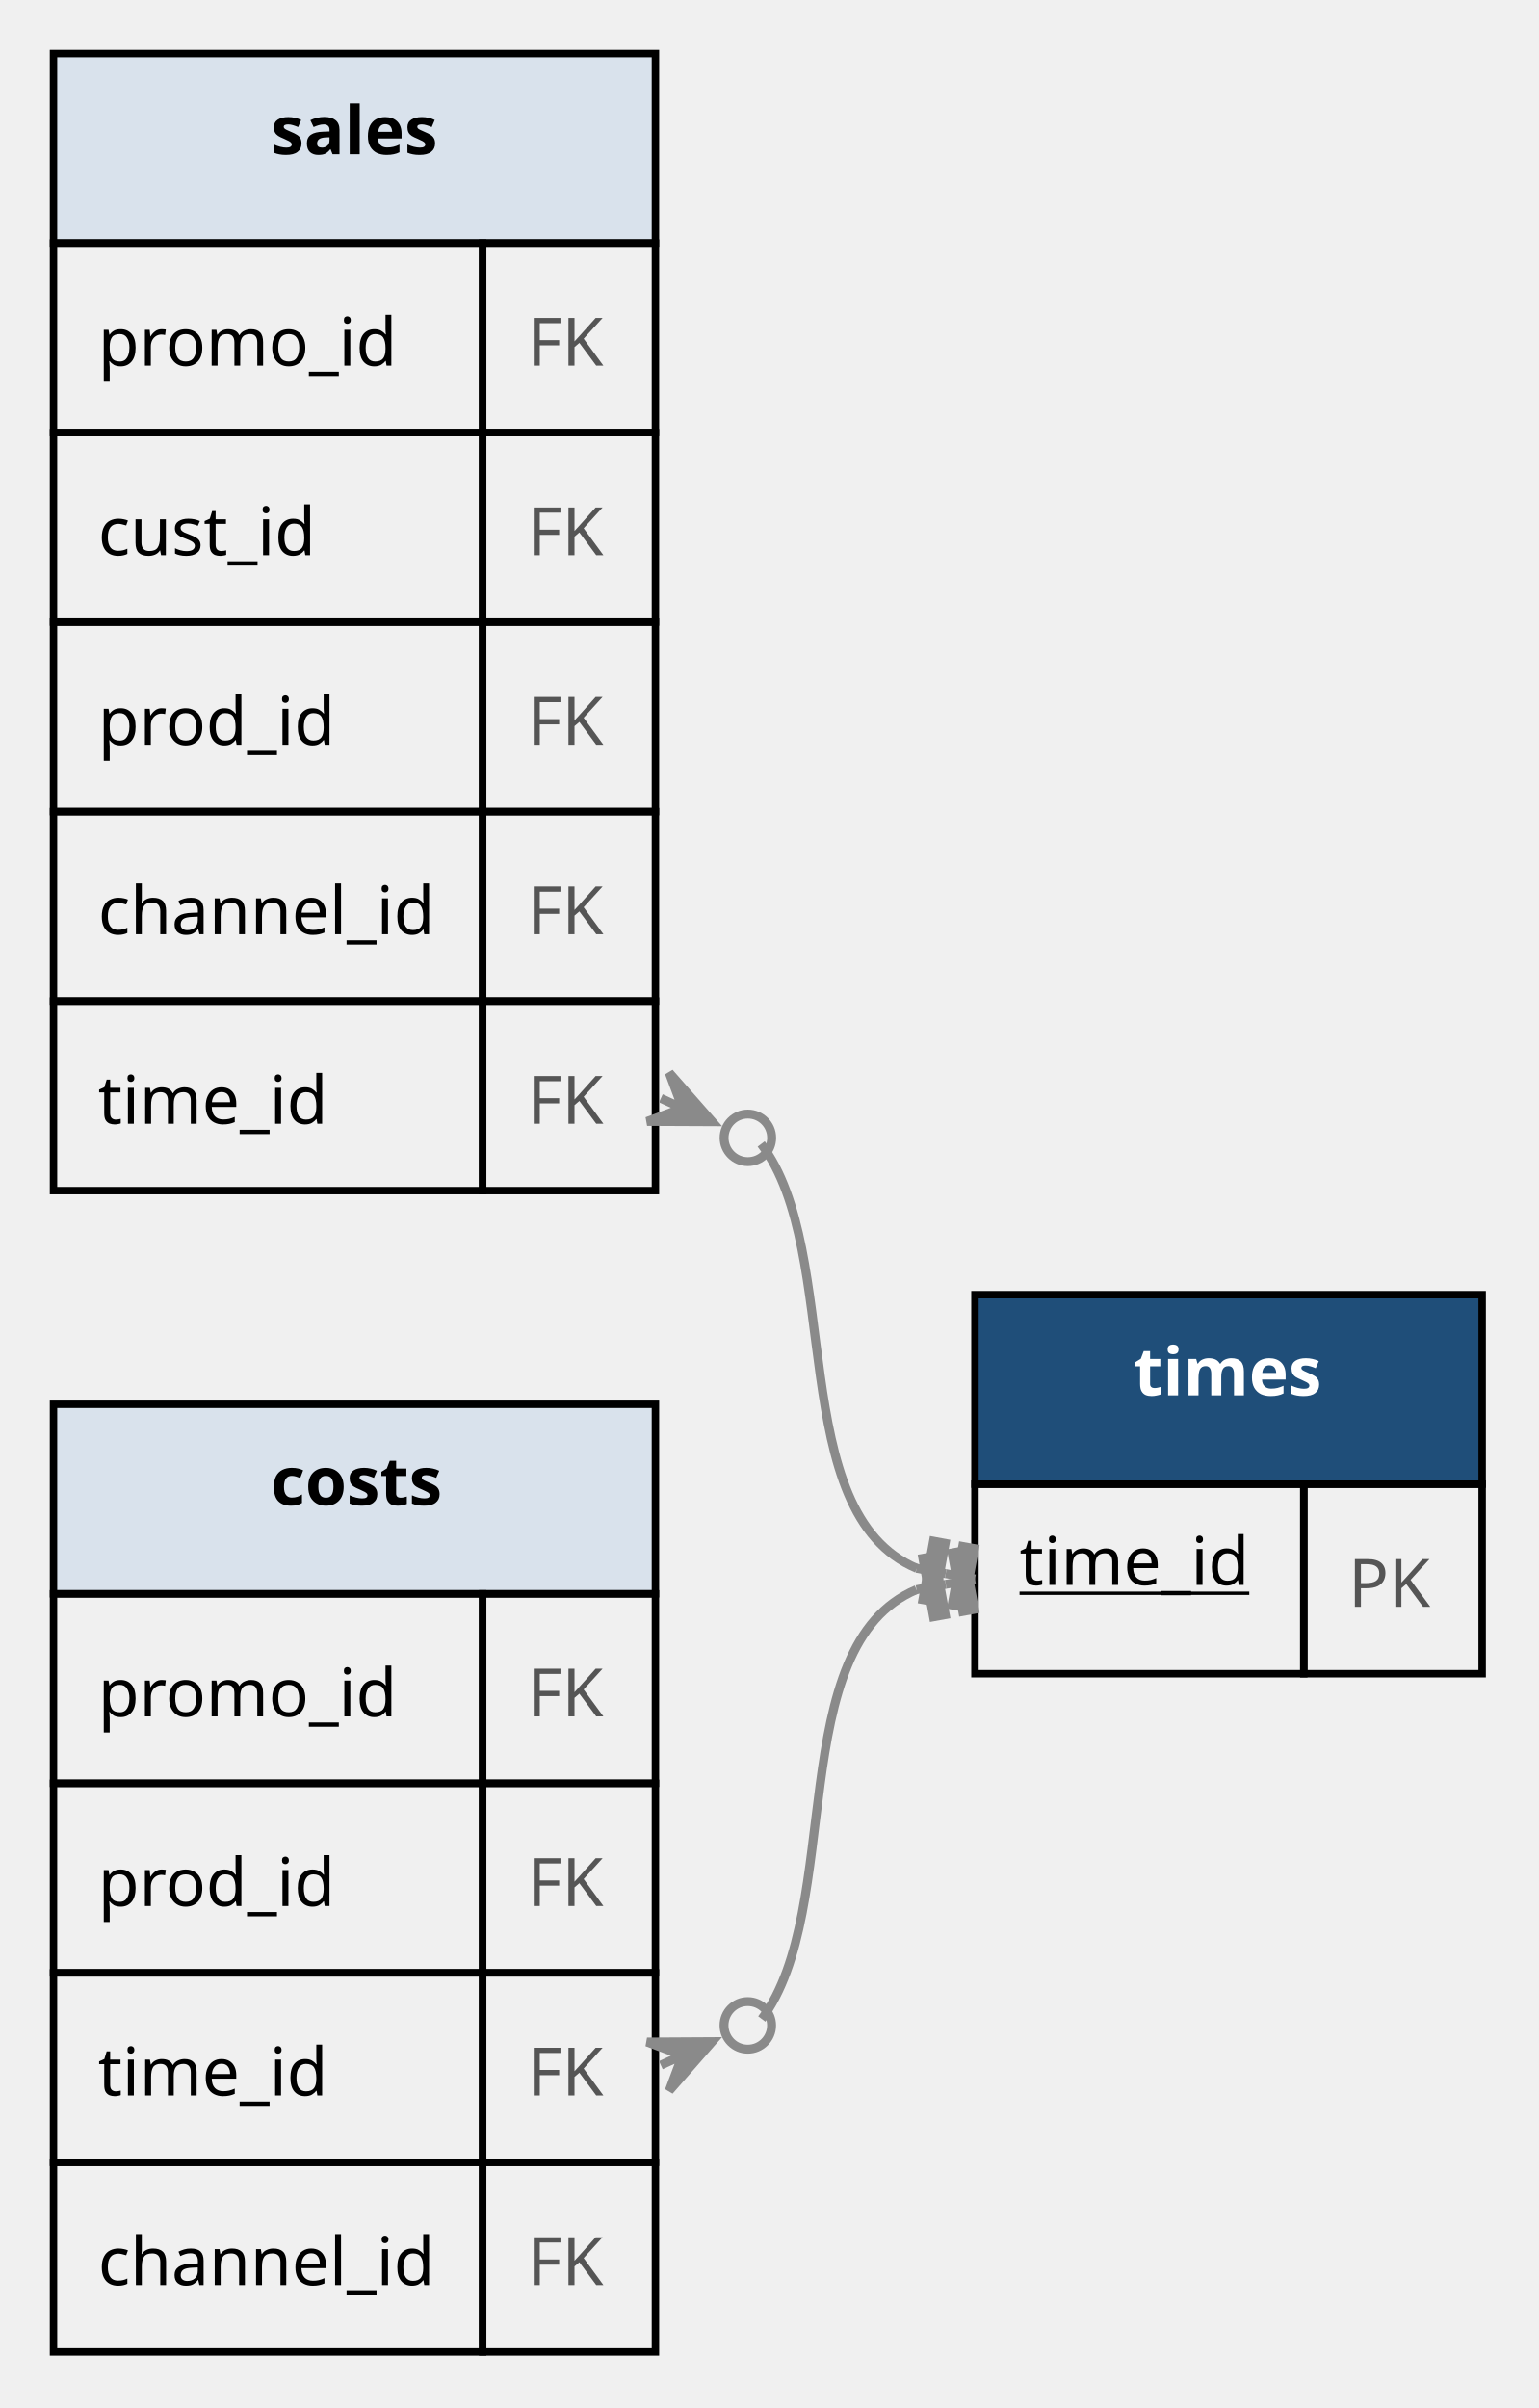
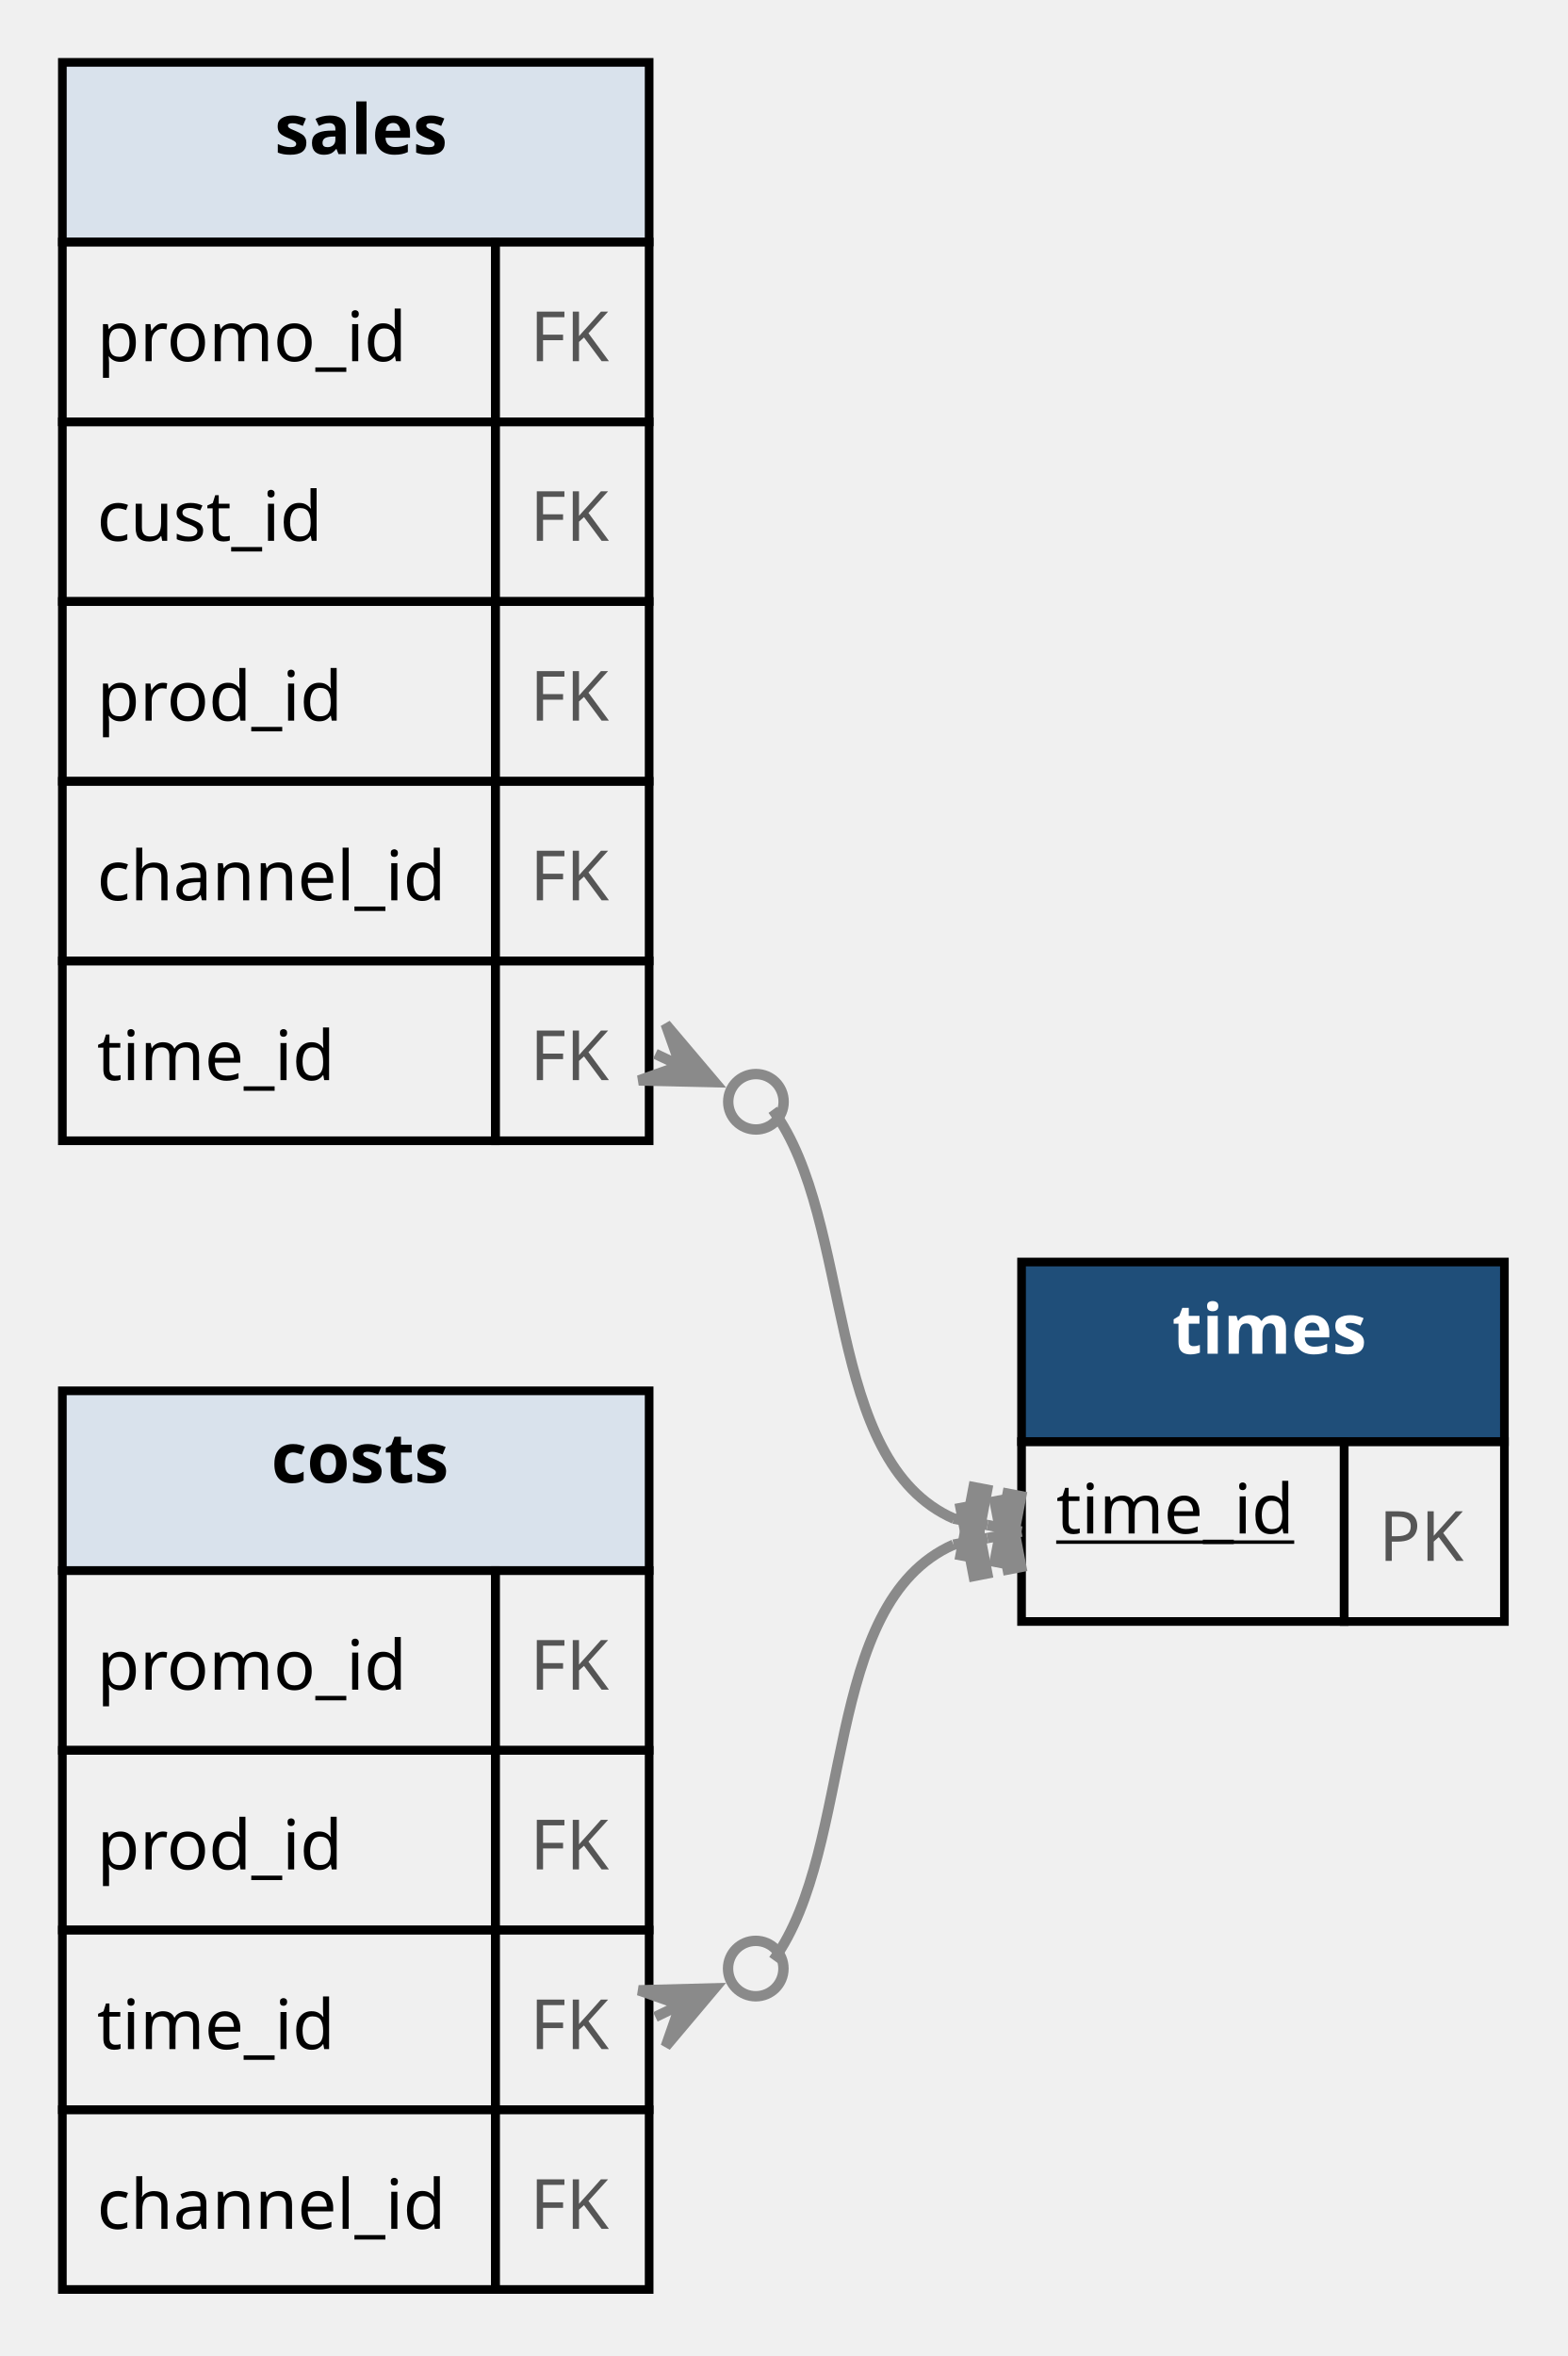
- <svg xmlns="http://www.w3.org/2000/svg" width="207pt" height="324pt" viewBox="0.00 0.00 207.00 324.00">
-   <g id="graph0" class="graph" transform="scale(1 1) rotate(0) translate(7.2 316.45)">
+ <svg xmlns="http://www.w3.org/2000/svg" width="181pt" height="272pt" viewBox="0.00 0.00 181.00 272.00">
+   <g id="graph0" class="graph" transform="scale(1 1) rotate(0) translate(7.2 264.32)">
    <g id="node1" class="node">
-       <polygon fill="#1f4e79" stroke="none" points="124,-116.75 124,-142.25 192.25,-142.25 192.25,-116.75 124,-116.75" />
-       <polygon fill="none" stroke="#000000" points="124,-116.75 124,-142.25 192.25,-142.25 192.25,-116.75 124,-116.75" />
-       <text xml:space="preserve" text-anchor="start" x="145.38" y="-128.7" font-family="Noto Sans KR" font-weight="bold" font-size="9.00" fill="#ffffff">times</text>
-       <polygon fill="none" stroke="#000000" points="124,-91.25 124,-116.75 168.25,-116.75 168.25,-91.25 124,-91.25" />
-       <text xml:space="preserve" text-anchor="start" x="130" y="-103.2" font-family="Noto Sans KR" text-decoration="underline" font-size="9.00">time_id</text>
-       <polygon fill="none" stroke="#000000" points="168.25,-91.25 168.25,-116.75 192.25,-116.75 192.25,-91.25 168.25,-91.25" />
-       <text xml:space="preserve" text-anchor="start" x="174.25" y="-100.25" font-family="Noto Sans KR" font-size="9.00" fill="#555555">PK</text>
+       <polygon fill="#1f4e79" stroke="none" points="110.75,-97.88 110.75,-118.62 166.5,-118.62 166.5,-97.88 110.75,-97.88" />
+       <polygon fill="none" stroke="#000000" points="110.75,-97.88 110.75,-118.62 166.5,-118.62 166.5,-97.88 110.75,-97.88" />
+       <text xml:space="preserve" text-anchor="start" x="128.12" y="-108.03" font-family="Noto Sans KR" font-weight="bold" font-size="8.00" fill="#ffffff">times</text>
+       <polygon fill="none" stroke="#000000" points="110.75,-77.12 110.75,-97.88 148,-97.88 148,-77.12 110.75,-77.12" />
+       <text xml:space="preserve" text-anchor="start" x="114.75" y="-87.28" font-family="Noto Sans KR" text-decoration="underline" font-size="8.00">time_id</text>
+       <polygon fill="none" stroke="#000000" points="148,-77.12 148,-97.88 166.5,-97.88 166.5,-77.12 148,-77.12" />
+       <text xml:space="preserve" text-anchor="start" x="152" y="-84.12" font-family="Noto Sans KR" font-size="8.00" fill="#555555">PK</text>
    </g>
    <g id="node2" class="node">
-       <polygon fill="#d9e2ec" stroke="none" points="0,-283.75 0,-309.25 81,-309.25 81,-283.75 0,-283.75" />
-       <polygon fill="none" stroke="#000000" points="0,-283.75 0,-309.25 81,-309.25 81,-283.75 0,-283.75" />
-       <text xml:space="preserve" text-anchor="start" x="29.25" y="-295.7" font-family="Noto Sans KR" font-weight="bold" font-size="9.00" fill="#000000">sales</text>
-       <polygon fill="none" stroke="#000000" points="0,-258.25 0,-283.75 57.75,-283.75 57.75,-258.25 0,-258.25" />
-       <text xml:space="preserve" text-anchor="start" x="6" y="-267.25" font-family="Noto Sans KR" font-size="9.00">promo_id</text>
-       <polygon fill="none" stroke="#000000" points="57.75,-258.25 57.75,-283.75 81,-283.75 81,-258.25 57.75,-258.25" />
-       <text xml:space="preserve" text-anchor="start" x="63.75" y="-267.25" font-family="Noto Sans KR" font-size="9.00" fill="#555555">FK</text>
-       <polygon fill="none" stroke="#000000" points="0,-232.75 0,-258.25 57.75,-258.25 57.75,-232.75 0,-232.75" />
-       <text xml:space="preserve" text-anchor="start" x="6" y="-241.75" font-family="Noto Sans KR" font-size="9.00">cust_id</text>
-       <polygon fill="none" stroke="#000000" points="57.75,-232.75 57.75,-258.25 81,-258.25 81,-232.75 57.75,-232.75" />
-       <text xml:space="preserve" text-anchor="start" x="63.75" y="-241.75" font-family="Noto Sans KR" font-size="9.00" fill="#555555">FK</text>
-       <polygon fill="none" stroke="#000000" points="0,-207.25 0,-232.75 57.75,-232.75 57.75,-207.25 0,-207.25" />
-       <text xml:space="preserve" text-anchor="start" x="6" y="-216.25" font-family="Noto Sans KR" font-size="9.00">prod_id</text>
-       <polygon fill="none" stroke="#000000" points="57.75,-207.25 57.75,-232.75 81,-232.75 81,-207.25 57.75,-207.25" />
-       <text xml:space="preserve" text-anchor="start" x="63.75" y="-216.25" font-family="Noto Sans KR" font-size="9.00" fill="#555555">FK</text>
-       <polygon fill="none" stroke="#000000" points="0,-181.75 0,-207.25 57.75,-207.25 57.75,-181.75 0,-181.75" />
-       <text xml:space="preserve" text-anchor="start" x="6" y="-190.75" font-family="Noto Sans KR" font-size="9.00">channel_id</text>
-       <polygon fill="none" stroke="#000000" points="57.75,-181.75 57.75,-207.25 81,-207.25 81,-181.75 57.75,-181.75" />
-       <text xml:space="preserve" text-anchor="start" x="63.75" y="-190.75" font-family="Noto Sans KR" font-size="9.00" fill="#555555">FK</text>
-       <polygon fill="none" stroke="#000000" points="0,-156.25 0,-181.75 57.75,-181.75 57.75,-156.25 0,-156.25" />
-       <text xml:space="preserve" text-anchor="start" x="6" y="-165.25" font-family="Noto Sans KR" font-size="9.00">time_id</text>
-       <polygon fill="none" stroke="#000000" points="57.75,-156.25 57.75,-181.75 81,-181.75 81,-156.25 57.75,-156.25" />
-       <text xml:space="preserve" text-anchor="start" x="63.75" y="-165.25" font-family="Noto Sans KR" font-size="9.00" fill="#555555">FK</text>
+       <polygon fill="#d9e2ec" stroke="none" points="0,-236.38 0,-257.12 67.75,-257.12 67.75,-236.38 0,-236.38" />
+       <polygon fill="none" stroke="#000000" points="0,-236.38 0,-257.12 67.75,-257.12 67.75,-236.38 0,-236.38" />
+       <text xml:space="preserve" text-anchor="start" x="24.5" y="-246.53" font-family="Noto Sans KR" font-weight="bold" font-size="8.00" fill="#000000">sales</text>
+       <polygon fill="none" stroke="#000000" points="0,-215.62 0,-236.38 50,-236.38 50,-215.62 0,-215.62" />
+       <text xml:space="preserve" text-anchor="start" x="4" y="-222.62" font-family="Noto Sans KR" font-size="8.00">promo_id</text>
+       <polygon fill="none" stroke="#000000" points="50,-215.62 50,-236.38 67.75,-236.38 67.75,-215.62 50,-215.62" />
+       <text xml:space="preserve" text-anchor="start" x="54" y="-222.62" font-family="Noto Sans KR" font-size="8.00" fill="#555555">FK</text>
+       <polygon fill="none" stroke="#000000" points="0,-194.88 0,-215.62 50,-215.62 50,-194.88 0,-194.88" />
+       <text xml:space="preserve" text-anchor="start" x="4" y="-201.88" font-family="Noto Sans KR" font-size="8.00">cust_id</text>
+       <polygon fill="none" stroke="#000000" points="50,-194.88 50,-215.62 67.75,-215.62 67.75,-194.88 50,-194.88" />
+       <text xml:space="preserve" text-anchor="start" x="54" y="-201.88" font-family="Noto Sans KR" font-size="8.00" fill="#555555">FK</text>
+       <polygon fill="none" stroke="#000000" points="0,-174.12 0,-194.88 50,-194.88 50,-174.12 0,-174.12" />
+       <text xml:space="preserve" text-anchor="start" x="4" y="-181.12" font-family="Noto Sans KR" font-size="8.00">prod_id</text>
+       <polygon fill="none" stroke="#000000" points="50,-174.12 50,-194.88 67.75,-194.88 67.75,-174.12 50,-174.12" />
+       <text xml:space="preserve" text-anchor="start" x="54" y="-181.12" font-family="Noto Sans KR" font-size="8.00" fill="#555555">FK</text>
+       <polygon fill="none" stroke="#000000" points="0,-153.38 0,-174.12 50,-174.12 50,-153.38 0,-153.38" />
+       <text xml:space="preserve" text-anchor="start" x="4" y="-160.38" font-family="Noto Sans KR" font-size="8.00">channel_id</text>
+       <polygon fill="none" stroke="#000000" points="50,-153.38 50,-174.12 67.75,-174.12 67.75,-153.38 50,-153.38" />
+       <text xml:space="preserve" text-anchor="start" x="54" y="-160.38" font-family="Noto Sans KR" font-size="8.00" fill="#555555">FK</text>
+       <polygon fill="none" stroke="#000000" points="0,-132.62 0,-153.38 50,-153.38 50,-132.62 0,-132.62" />
+       <text xml:space="preserve" text-anchor="start" x="4" y="-139.62" font-family="Noto Sans KR" font-size="8.00">time_id</text>
+       <polygon fill="none" stroke="#000000" points="50,-132.62 50,-153.38 67.75,-153.38 67.75,-132.62 50,-132.62" />
+       <text xml:space="preserve" text-anchor="start" x="54" y="-139.62" font-family="Noto Sans KR" font-size="8.00" fill="#555555">FK</text>
    </g>
    <g id="edge1" class="edge">
-       <path fill="none" stroke="#8a8a8a" stroke-width="1.2" d="M95.23,-162.53C106.33,-147.89 98.37,-112.9 116.19,-105.42" />
-       <polygon fill="#8a8a8a" stroke="#8a8a8a" stroke-width="1.2" points="88.65,-165.52 79.88,-165.56 84.64,-167.34 81.73,-168.67 81.73,-168.67 81.73,-168.67 84.64,-167.34 82.86,-172.11 88.65,-165.52" />
-       <ellipse fill="none" stroke="#8a8a8a" stroke-width="1.2" cx="93.44" cy="-163.35" rx="3.2" ry="3.2" />
-       <polygon fill="#8a8a8a" stroke="#8a8a8a" stroke-width="1.2" points="122.5,-100.21 123.93,-108.08 122.35,-108.37 120.92,-100.49 122.5,-100.21" />
-       <polyline fill="none" stroke="#8a8a8a" stroke-width="1.2" points="124,-104 120.06,-104.72" />
-       <polygon fill="#8a8a8a" stroke="#8a8a8a" stroke-width="1.2" points="118.56,-100.92 119.99,-108.79 118.42,-109.08 116.99,-101.21 118.56,-100.92" />
-       <polyline fill="none" stroke="#8a8a8a" stroke-width="1.2" points="120.06,-104.72 116.13,-105.43" />
+       <path fill="none" stroke="#8a8a8a" stroke-width="1.2" d="M82.02,-136.19C91.53,-123.23 87.73,-95.67 102.96,-88.98" />
+       <polygon fill="#8a8a8a" stroke="#8a8a8a" stroke-width="1.2" points="75.33,-139.38 66.56,-139.58 71.36,-141.28 68.47,-142.65 68.47,-142.65 68.47,-142.65 71.36,-141.28 69.66,-146.08 75.33,-139.38" />
+       <ellipse fill="none" stroke="#8a8a8a" stroke-width="1.2" cx="80.08" cy="-137.12" rx="3.2" ry="3.2" />
+       <polygon fill="#8a8a8a" stroke="#8a8a8a" stroke-width="1.2" points="109.22,-83.72 110.71,-91.58 109.14,-91.88 107.64,-84.02 109.22,-83.72" />
+       <polyline fill="none" stroke="#8a8a8a" stroke-width="1.2" points="110.75,-87.5 106.82,-88.25" />
+       <polygon fill="#8a8a8a" stroke="#8a8a8a" stroke-width="1.2" points="105.29,-84.47 106.78,-92.33 105.21,-92.63 103.71,-84.77 105.29,-84.47" />
+       <polyline fill="none" stroke="#8a8a8a" stroke-width="1.2" points="106.82,-88.25 102.89,-89" />
    </g>
    <g id="node3" class="node">
-       <polygon fill="#d9e2ec" stroke="none" points="0,-102 0,-127.5 81,-127.5 81,-102 0,-102" />
-       <polygon fill="none" stroke="#000000" points="0,-102 0,-127.5 81,-127.5 81,-102 0,-102" />
-       <text xml:space="preserve" text-anchor="start" x="29.25" y="-113.95" font-family="Noto Sans KR" font-weight="bold" font-size="9.00" fill="#000000">costs</text>
-       <polygon fill="none" stroke="#000000" points="0,-76.5 0,-102 57.75,-102 57.75,-76.5 0,-76.5" />
-       <text xml:space="preserve" text-anchor="start" x="6" y="-85.5" font-family="Noto Sans KR" font-size="9.00">promo_id</text>
-       <polygon fill="none" stroke="#000000" points="57.75,-76.5 57.75,-102 81,-102 81,-76.5 57.75,-76.5" />
-       <text xml:space="preserve" text-anchor="start" x="63.75" y="-85.5" font-family="Noto Sans KR" font-size="9.00" fill="#555555">FK</text>
-       <polygon fill="none" stroke="#000000" points="0,-51 0,-76.5 57.75,-76.5 57.75,-51 0,-51" />
-       <text xml:space="preserve" text-anchor="start" x="6" y="-60" font-family="Noto Sans KR" font-size="9.00">prod_id</text>
-       <polygon fill="none" stroke="#000000" points="57.75,-51 57.75,-76.5 81,-76.5 81,-51 57.75,-51" />
-       <text xml:space="preserve" text-anchor="start" x="63.75" y="-60" font-family="Noto Sans KR" font-size="9.00" fill="#555555">FK</text>
-       <polygon fill="none" stroke="#000000" points="0,-25.5 0,-51 57.75,-51 57.75,-25.5 0,-25.5" />
-       <text xml:space="preserve" text-anchor="start" x="6" y="-34.5" font-family="Noto Sans KR" font-size="9.00">time_id</text>
-       <polygon fill="none" stroke="#000000" points="57.75,-25.5 57.75,-51 81,-51 81,-25.5 57.75,-25.5" />
-       <text xml:space="preserve" text-anchor="start" x="63.75" y="-34.5" font-family="Noto Sans KR" font-size="9.00" fill="#555555">FK</text>
-       <polygon fill="none" stroke="#000000" points="0,0 0,-25.5 57.75,-25.5 57.75,0 0,0" />
-       <text xml:space="preserve" text-anchor="start" x="6" y="-9" font-family="Noto Sans KR" font-size="9.00">channel_id</text>
-       <polygon fill="none" stroke="#000000" points="57.75,0 57.75,-25.5 81,-25.5 81,0 57.75,0" />
-       <text xml:space="preserve" text-anchor="start" x="63.75" y="-9" font-family="Noto Sans KR" font-size="9.00" fill="#555555">FK</text>
+       <polygon fill="#d9e2ec" stroke="none" points="0,-83 0,-103.75 67.75,-103.75 67.75,-83 0,-83" />
+       <polygon fill="none" stroke="#000000" points="0,-83 0,-103.75 67.75,-103.75 67.75,-83 0,-83" />
+       <text xml:space="preserve" text-anchor="start" x="24.12" y="-93.15" font-family="Noto Sans KR" font-weight="bold" font-size="8.00" fill="#000000">costs</text>
+       <polygon fill="none" stroke="#000000" points="0,-62.25 0,-83 50,-83 50,-62.25 0,-62.25" />
+       <text xml:space="preserve" text-anchor="start" x="4" y="-69.25" font-family="Noto Sans KR" font-size="8.00">promo_id</text>
+       <polygon fill="none" stroke="#000000" points="50,-62.25 50,-83 67.75,-83 67.75,-62.25 50,-62.25" />
+       <text xml:space="preserve" text-anchor="start" x="54" y="-69.25" font-family="Noto Sans KR" font-size="8.00" fill="#555555">FK</text>
+       <polygon fill="none" stroke="#000000" points="0,-41.5 0,-62.25 50,-62.25 50,-41.5 0,-41.5" />
+       <text xml:space="preserve" text-anchor="start" x="4" y="-48.5" font-family="Noto Sans KR" font-size="8.00">prod_id</text>
+       <polygon fill="none" stroke="#000000" points="50,-41.5 50,-62.25 67.75,-62.25 67.75,-41.5 50,-41.5" />
+       <text xml:space="preserve" text-anchor="start" x="54" y="-48.5" font-family="Noto Sans KR" font-size="8.00" fill="#555555">FK</text>
+       <polygon fill="none" stroke="#000000" points="0,-20.75 0,-41.5 50,-41.5 50,-20.75 0,-20.75" />
+       <text xml:space="preserve" text-anchor="start" x="4" y="-27.75" font-family="Noto Sans KR" font-size="8.00">time_id</text>
+       <polygon fill="none" stroke="#000000" points="50,-20.75 50,-41.5 67.75,-41.5 67.75,-20.75 50,-20.75" />
+       <text xml:space="preserve" text-anchor="start" x="54" y="-27.75" font-family="Noto Sans KR" font-size="8.00" fill="#555555">FK</text>
+       <polygon fill="none" stroke="#000000" points="0,0 0,-20.75 50,-20.75 50,0 0,0" />
+       <text xml:space="preserve" text-anchor="start" x="4" y="-7" font-family="Noto Sans KR" font-size="8.00">channel_id</text>
+       <polygon fill="none" stroke="#000000" points="50,0 50,-20.75 67.75,-20.75 67.75,0 50,0" />
+       <text xml:space="preserve" text-anchor="start" x="54" y="-7" font-family="Noto Sans KR" font-size="8.00" fill="#555555">FK</text>
    </g>
    <g id="edge2" class="edge">
-       <path fill="none" stroke="#8a8a8a" stroke-width="1.2" d="M95.31,-44.79C106.43,-59.61 98.21,-95 116.13,-102.56" />
-       <polygon fill="#8a8a8a" stroke="#8a8a8a" stroke-width="1.2" points="88.64,-41.74 82.86,-35.14 84.64,-39.91 81.73,-38.58 81.73,-38.58 81.73,-38.58 84.64,-39.91 79.87,-41.69 88.64,-41.74" />
-       <ellipse fill="none" stroke="#8a8a8a" stroke-width="1.2" cx="93.43" cy="-43.93" rx="3.2" ry="3.2" />
-       <polygon fill="#8a8a8a" stroke="#8a8a8a" stroke-width="1.2" points="123.93,-99.92 122.49,-107.79 120.92,-107.5 122.36,-99.63 123.93,-99.92" />
-       <polyline fill="none" stroke="#8a8a8a" stroke-width="1.2" points="124,-104 120.07,-103.28" />
-       <polygon fill="#8a8a8a" stroke="#8a8a8a" stroke-width="1.2" points="120,-99.2 118.56,-107.07 116.99,-106.78 118.42,-98.91 120,-99.2" />
-       <polyline fill="none" stroke="#8a8a8a" stroke-width="1.2" points="120.07,-103.28 116.13,-102.56" />
+       <path fill="none" stroke="#8a8a8a" stroke-width="1.2" d="M82.11,-38.04C91.61,-51.21 87.56,-79.2 102.9,-85.99" />
+       <polygon fill="#8a8a8a" stroke="#8a8a8a" stroke-width="1.2" points="75.32,-34.77 69.67,-28.06 71.35,-32.86 68.47,-31.47 68.47,-31.47 68.47,-31.47 71.35,-32.86 66.55,-34.54 75.32,-34.77" />
+       <ellipse fill="none" stroke="#8a8a8a" stroke-width="1.2" cx="80.06" cy="-37.05" rx="3.2" ry="3.2" />
+       <polygon fill="#8a8a8a" stroke="#8a8a8a" stroke-width="1.2" points="110.72,-83.42 109.21,-91.28 107.64,-90.98 109.15,-83.12 110.72,-83.42" />
+       <polyline fill="none" stroke="#8a8a8a" stroke-width="1.2" points="110.75,-87.5 106.82,-86.75" />
+       <polygon fill="#8a8a8a" stroke="#8a8a8a" stroke-width="1.2" points="106.79,-82.67 105.28,-90.52 103.71,-90.22 105.22,-82.36 106.79,-82.67" />
+       <polyline fill="none" stroke="#8a8a8a" stroke-width="1.2" points="106.82,-86.75 102.89,-85.99" />
    </g>
  </g>
</svg>
